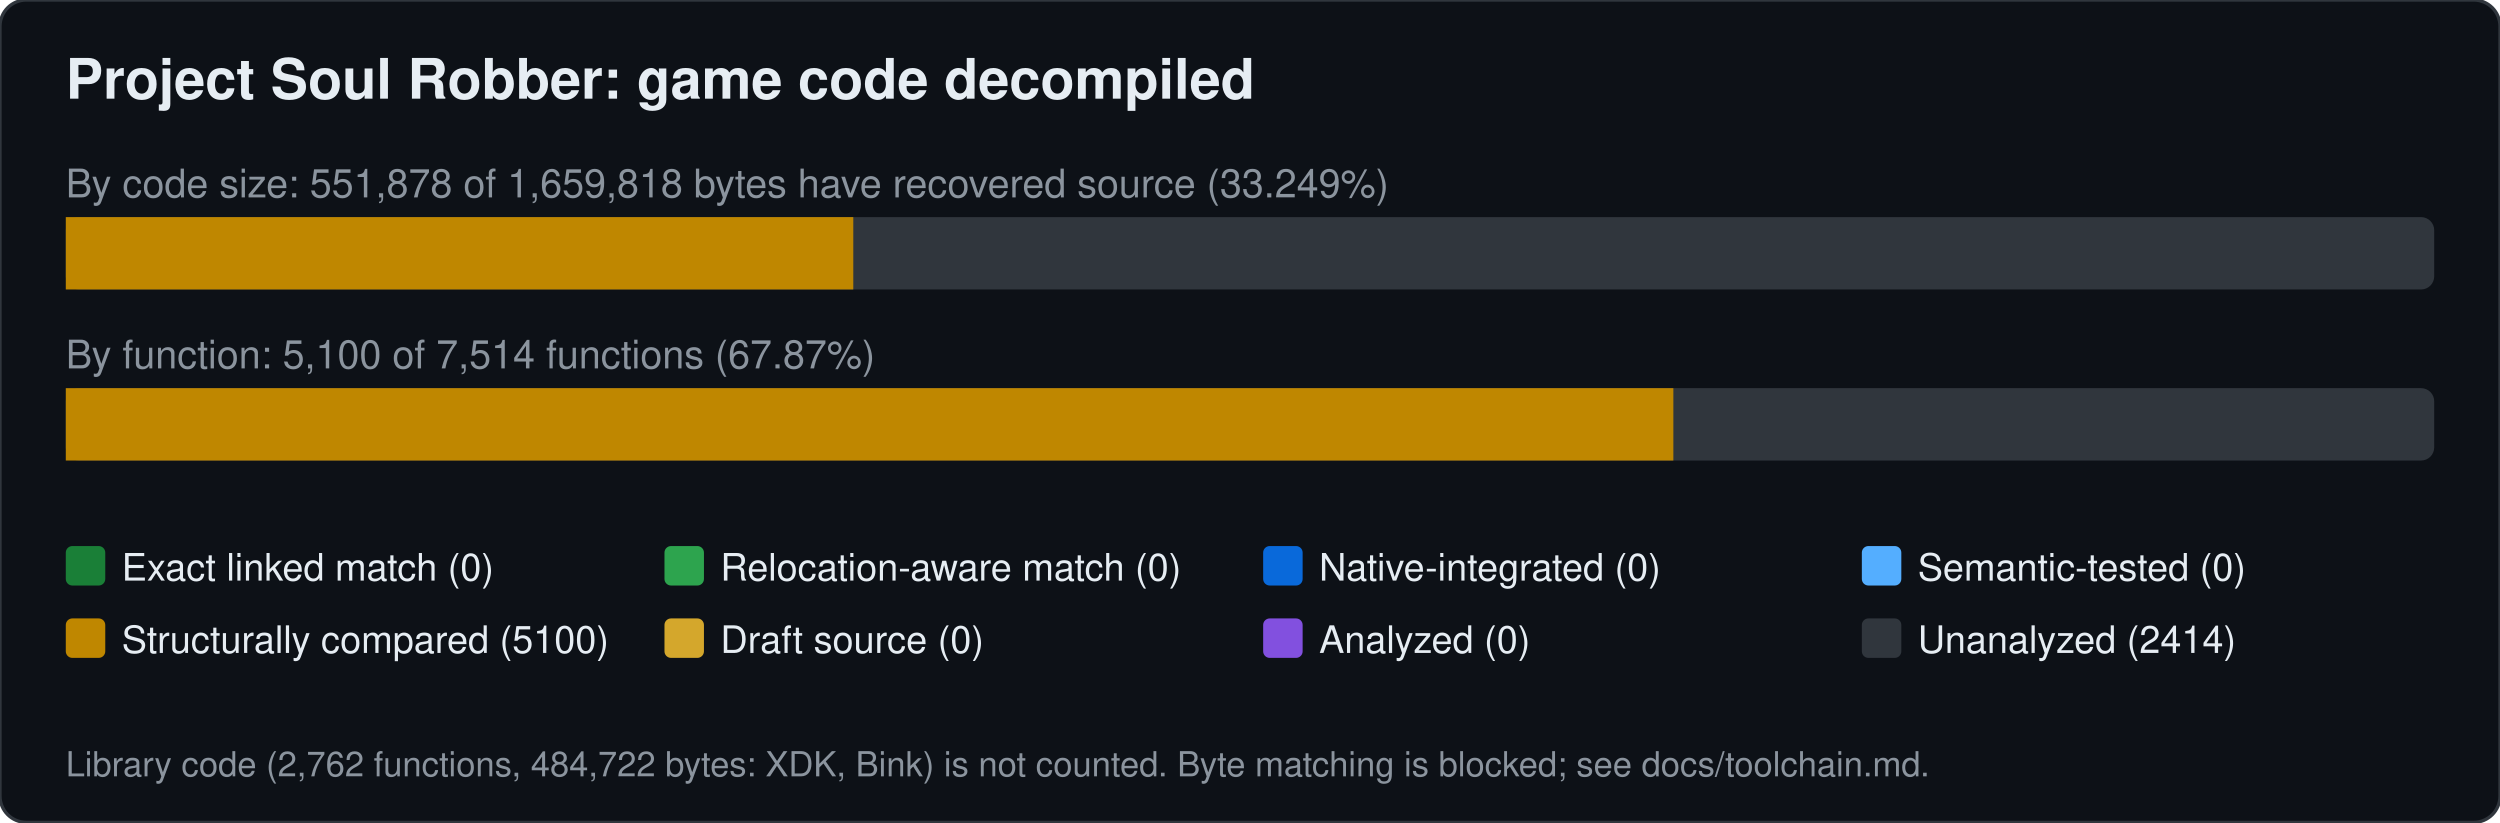
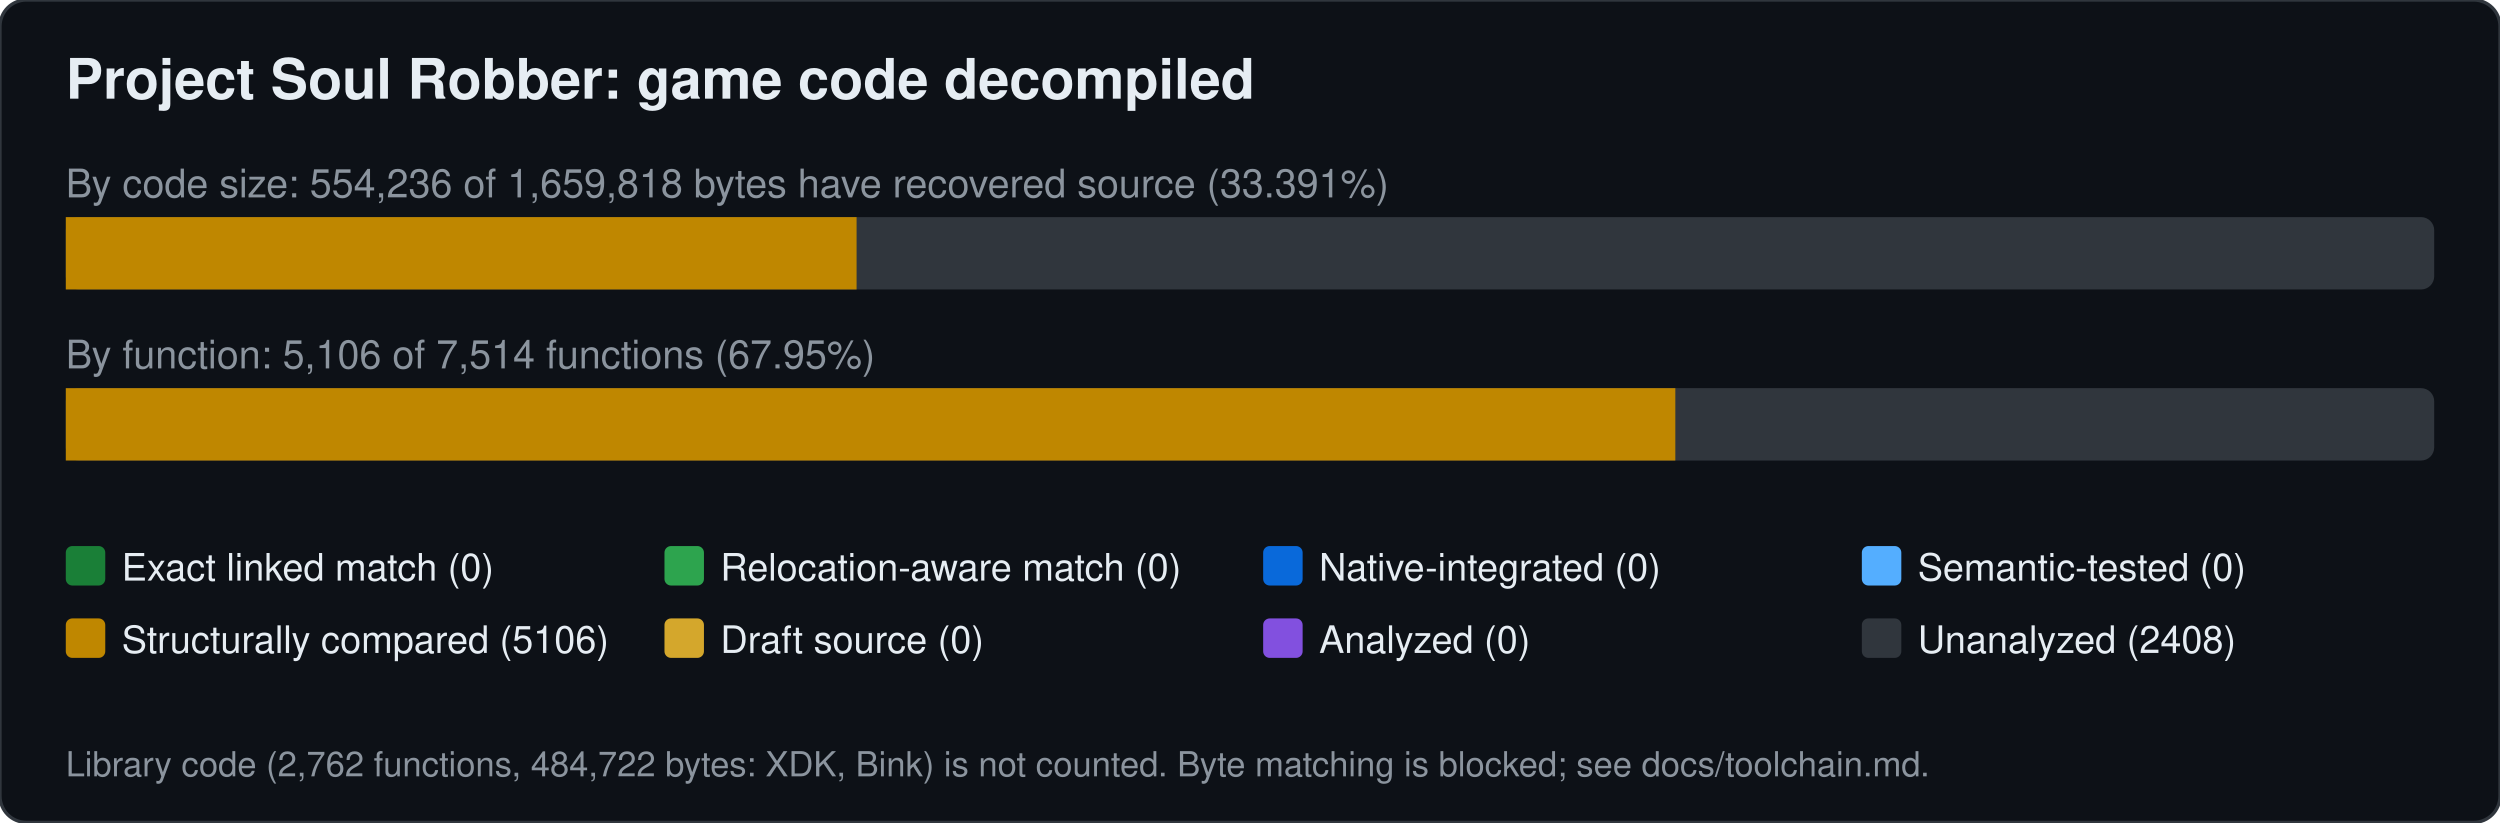
<svg xmlns="http://www.w3.org/2000/svg" width="760" height="250" viewBox="0 0 760 250" font-family="Segoe UI,Helvetica,Arial,sans-serif">
  <rect width="760" height="250" rx="8" fill="#0d1117" stroke="#30363d" />
  <text x="20" y="30" font-size="17" font-weight="600" fill="#e6edf3">Project Soul Robber: game code decompiled</text>
-   <text x="20" y="60" font-size="12" fill="#8b949e">By code size: 551,878 of 1,659,818 bytes have recovered source (33.249%)</text>
+   <text x="20" y="60" font-size="12" fill="#8b949e">By code size: 554,236 of 1,659,818 bytes have recovered source (33.391%)</text>
  <rect x="20" y="66" width="720" height="22" rx="4" fill="#30363d" />
-   <rect x="20.0" y="66" width="239.4" height="22" fill="#bf8700" />
-   <text x="20" y="112" font-size="12" fill="#8b949e">By function: 5,100 of 7,514 functions (67.87%)</text>
+   <rect x="20.0" y="66" width="240.4" height="22" fill="#bf8700" />
+   <text x="20" y="112" font-size="12" fill="#8b949e">By function: 5,106 of 7,514 functions (67.95%)</text>
  <rect x="20" y="118" width="720" height="22" rx="4" fill="#30363d" />
-   <rect x="20.0" y="118" width="488.7" height="22" fill="#bf8700" />
+   <rect x="20.0" y="118" width="489.3" height="22" fill="#bf8700" />
  <rect x="20" y="166" width="12" height="12" rx="2" fill="#1a7f37" />
  <text x="37" y="176.5" font-size="11.5" fill="#e6edf3">Exact linked match (0)</text>
  <rect x="202" y="166" width="12" height="12" rx="2" fill="#2da44e" />
  <text x="219" y="176.5" font-size="11.5" fill="#e6edf3">Relocation-aware match (0)</text>
  <rect x="384" y="166" width="12" height="12" rx="2" fill="#0969da" />
  <text x="401" y="176.5" font-size="11.5" fill="#e6edf3">Native-integrated (0)</text>
  <rect x="566" y="166" width="12" height="12" rx="2" fill="#54aeff" />
  <text x="583" y="176.5" font-size="11.5" fill="#e6edf3">Semantic-tested (0)</text>
  <rect x="20" y="188" width="12" height="12" rx="2" fill="#bf8700" />
-   <text x="37" y="198.5" font-size="11.5" fill="#e6edf3">Structurally compared (5100)</text>
+   <text x="37" y="198.5" font-size="11.5" fill="#e6edf3">Structurally compared (5106)</text>
  <rect x="202" y="188" width="12" height="12" rx="2" fill="#d4a72c" />
  <text x="219" y="198.5" font-size="11.5" fill="#e6edf3">Draft source (0)</text>
  <rect x="384" y="188" width="12" height="12" rx="2" fill="#8250df" />
  <text x="401" y="198.5" font-size="11.5" fill="#e6edf3">Analyzed (0)</text>
  <rect x="566" y="188" width="12" height="12" rx="2" fill="#30363d" />
-   <text x="583" y="198.5" font-size="11.5" fill="#e6edf3">Unanalyzed (2414)</text>
+   <text x="583" y="198.5" font-size="11.5" fill="#e6edf3">Unanalyzed (2408)</text>
  <text x="20" y="236" font-size="10.5" fill="#8b949e">Library code (2,762 functions, 484,722 bytes: XDK, Bink) is not counted. Byte matching is blocked; see docs/toolchain.md.</text>
</svg>
